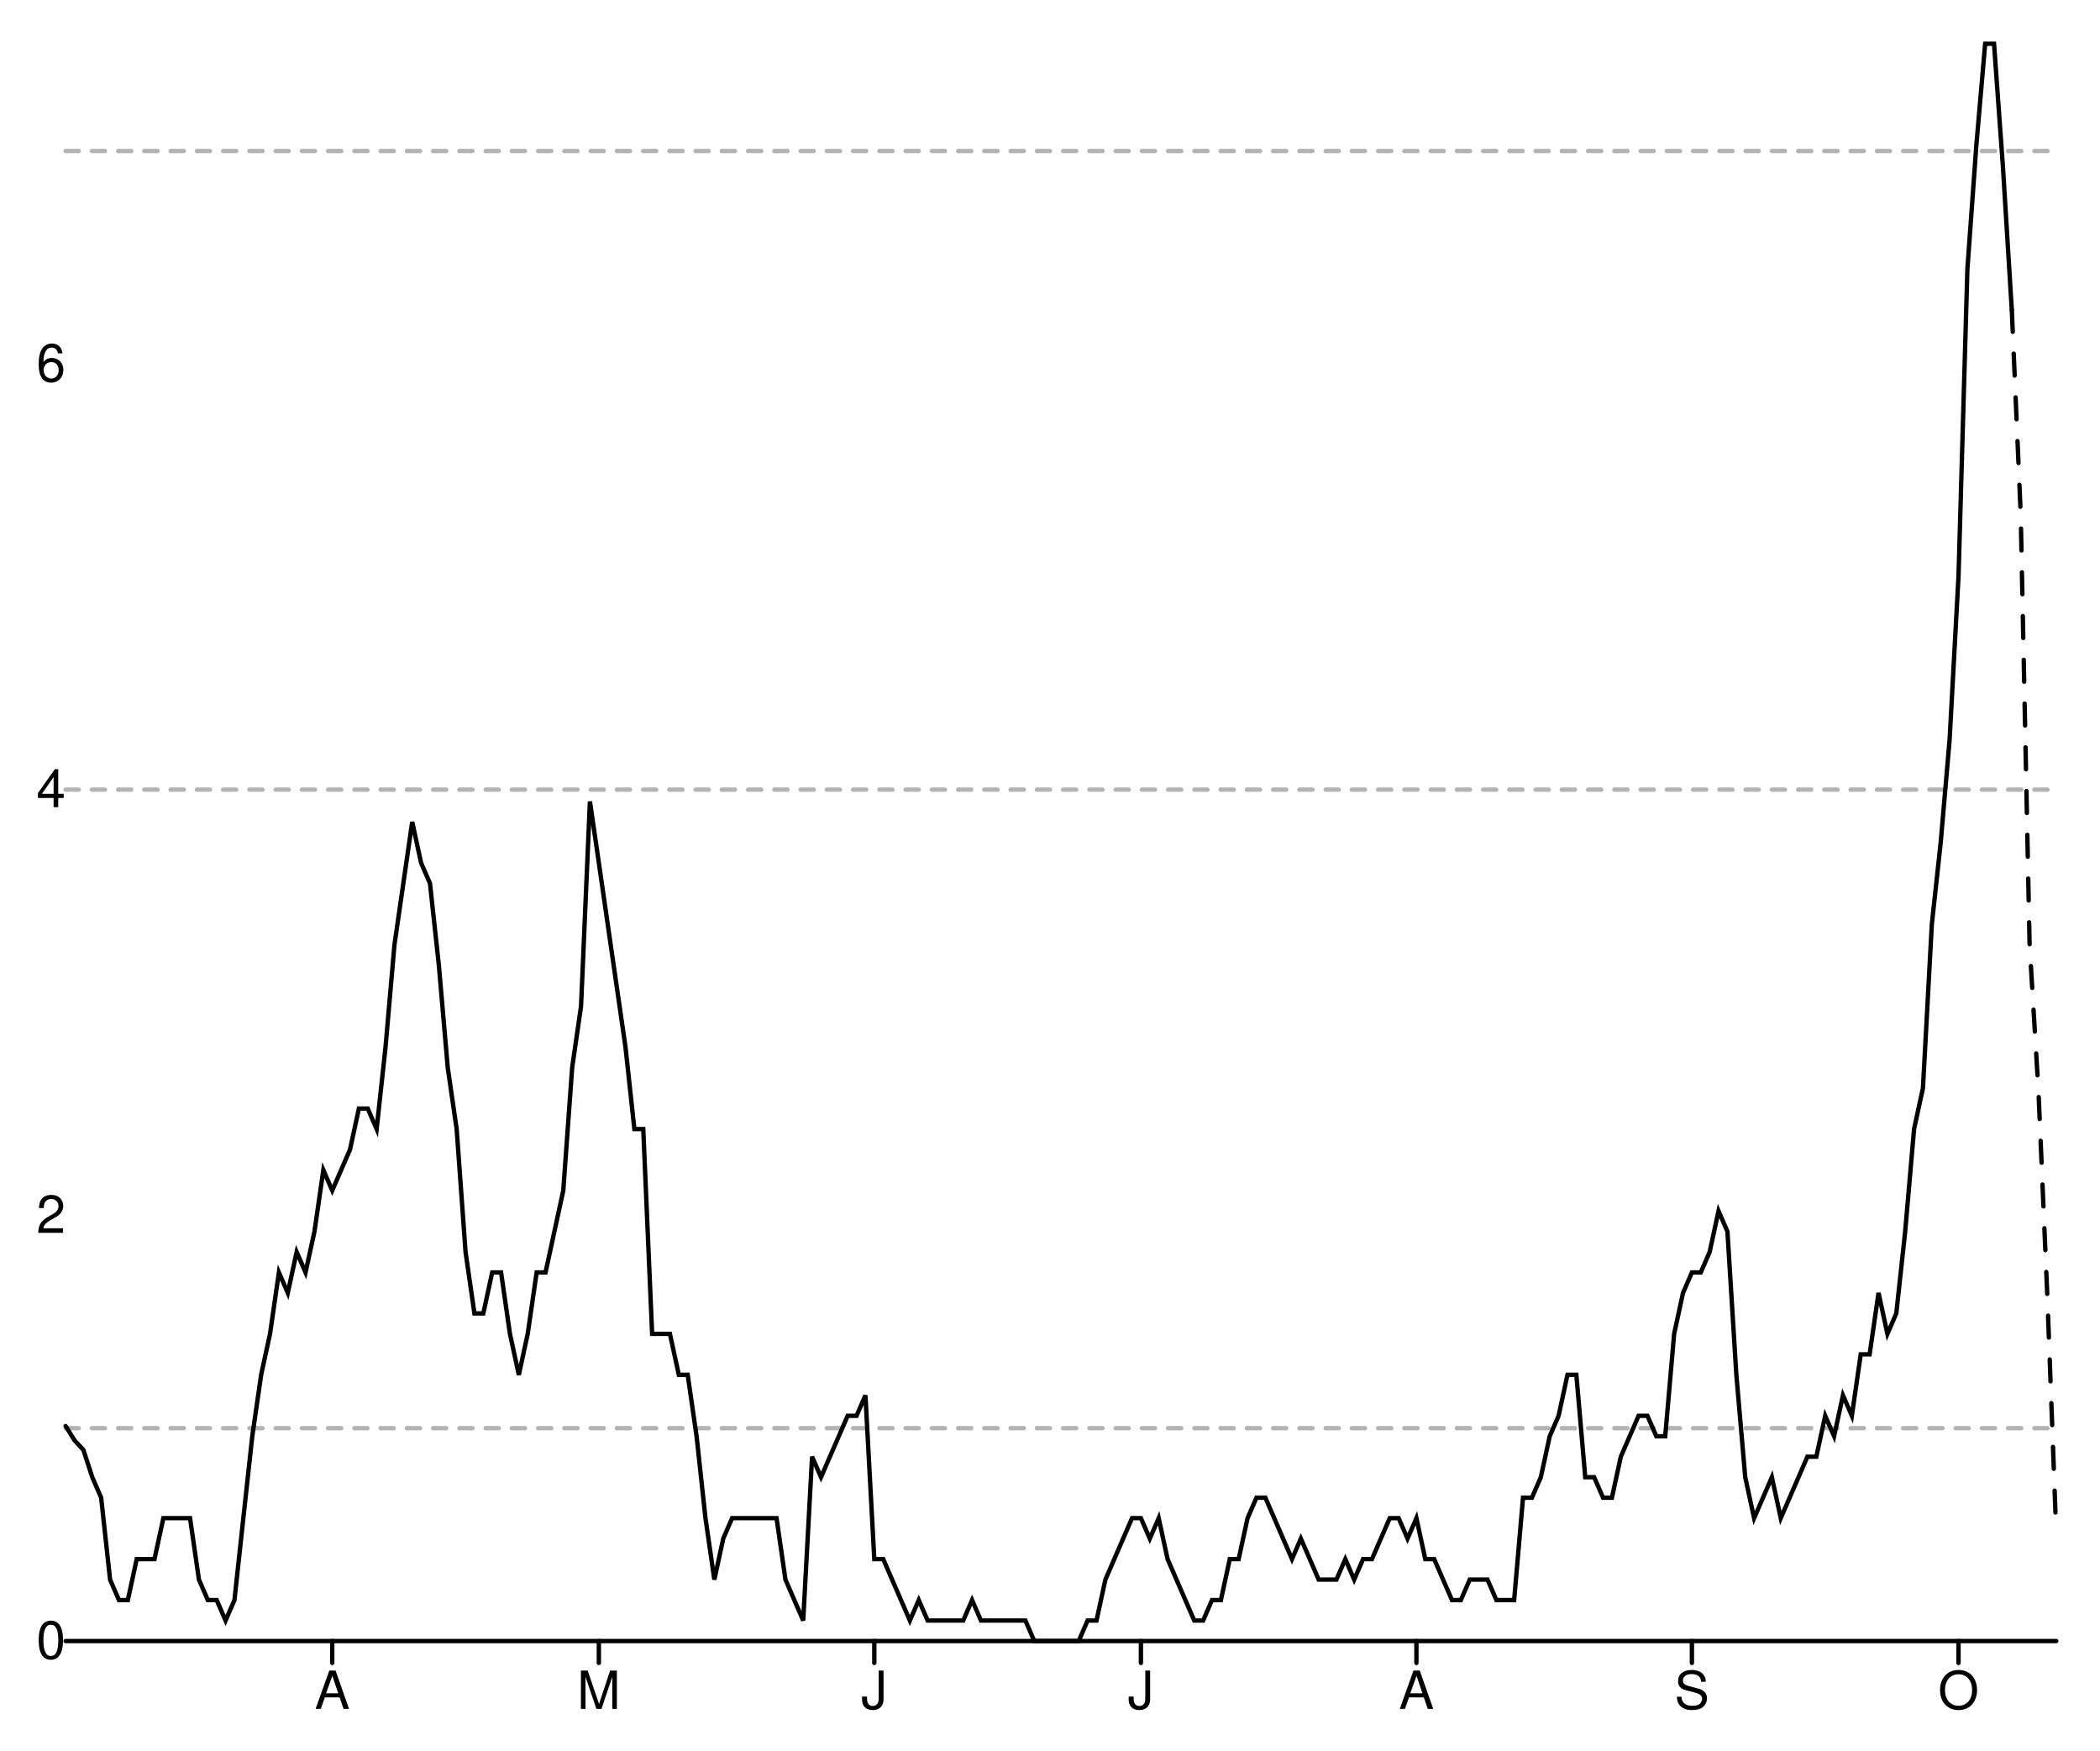
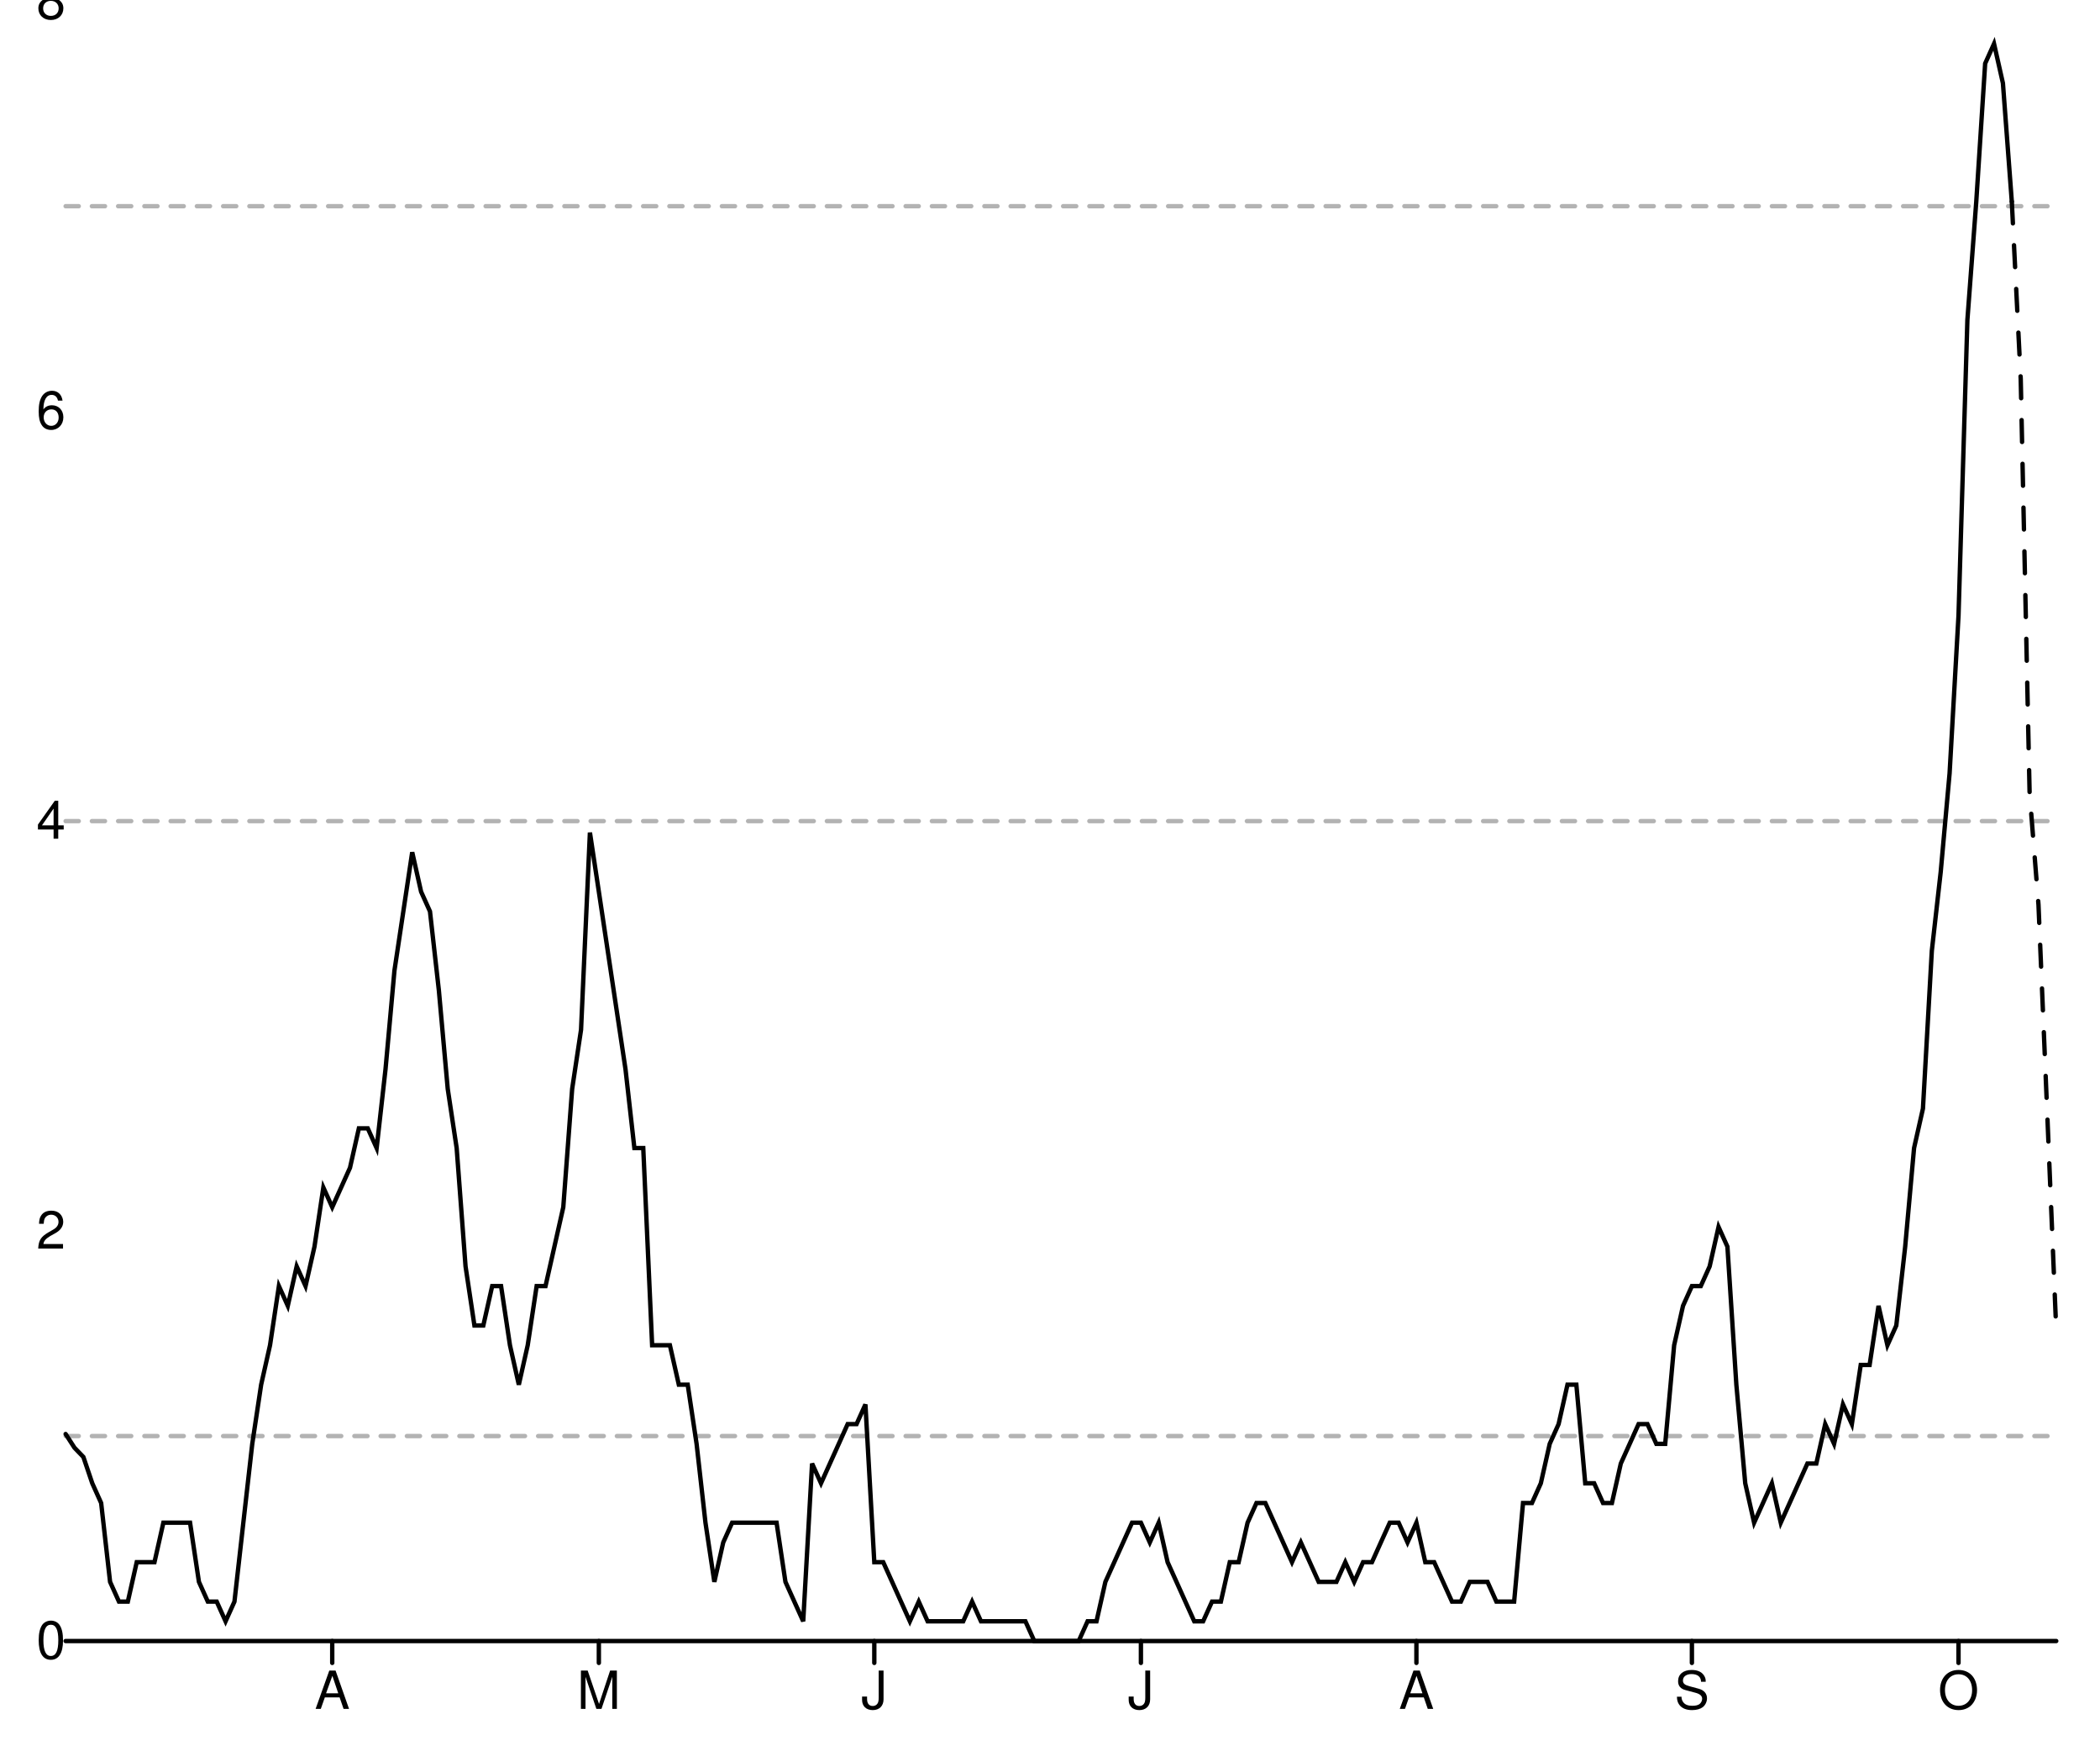
<svg xmlns="http://www.w3.org/2000/svg" width="480" height="400" viewBox="0 0 480 400" style="overflow:display" preserveAspectRatio="xMinYMin meet" overflow="visible">
  <defs>
    <style>
	.data-series path.line { fill-opacity: 0; stroke: black; }
	.data-series path.line.dotted { stroke-dasharray: 12 20 }
	.data-series circle { display: none; }
	.data-series:hover path.line, .data-series.on path.line { stroke-width: 1; }
	.data-series:hover circle, .data-series.on circle { display: inline; }
	.data-series circle:hover, .data-series circle.on { r: 1px!important; }
	.graph-grid { font-family: "Helvetica Neue",Helvetica,Arial,"Lucida Grande",sans-serif; }
	.graph-grid line { stroke: black; stroke-width: 1; stroke-linecap: round; }
	.graph-grid.graph-grid-x text { text-anchor: middle; dominant-baseline: hanging; transform: translateY(10px); }
	.graph-grid.graph-grid-y text { text-anchor: end; dominant-baseline: middle; transform: translateX(-10px); }
	</style>
  </defs>
  <g class="graph-grid graph-grid-y">
    <line x1="15.00" y1="375.00" x2="470.00" y2="375.00" data-left="15" />
    <text x="25" y="375" text-anchor="end">0</text>
-     <text x="25" y="277.718" text-anchor="end">2</text>
-     <text x="25" y="180.436" text-anchor="end">4</text>
-     <text x="25" y="83.154" text-anchor="end">6</text>
+     <text x="25" y="281.321" text-anchor="end">2</text>
+     <text x="25" y="187.642" text-anchor="end">4</text>
+     <text x="25" y="93.963" text-anchor="end">6</text>
+     <text x="25" y="0.284" text-anchor="end">8</text>
    <text style="text-anchor:middle;dominant-baseline:hanging;font-weight:bold;transform: translateY(192.5px) rotate(-90deg);" />
  </g>
  <g class="graph-grid graph-grid-x">
    <line class="tick" x1="75.94" y1="375.00" x2="75.94" y2="380.00" />
    <text x="75.938" y="375" text-anchor="middle">A</text>
    <line class="tick" x1="136.88" y1="375.00" x2="136.88" y2="380.00" />
    <text x="136.875" y="375" text-anchor="middle">M</text>
    <line class="tick" x1="199.84" y1="375.00" x2="199.84" y2="380.00" />
    <text x="199.844" y="375" text-anchor="middle">J</text>
    <line class="tick" x1="260.78" y1="375.00" x2="260.78" y2="380.00" />
    <text x="260.781" y="375" text-anchor="middle">J</text>
    <line class="tick" x1="323.75" y1="375.00" x2="323.75" y2="380.00" />
    <text x="323.75" y="375" text-anchor="middle">A</text>
    <line class="tick" x1="386.72" y1="375.00" x2="386.72" y2="380.00" />
    <text x="386.719" y="375" text-anchor="middle">S</text>
    <line class="tick" x1="447.66" y1="375.00" x2="447.66" y2="380.00" />
    <text x="447.656" y="375" text-anchor="middle">O</text>
    <text style="text-anchor:middle;dominant-baseline:hanging;font-weight:bold;transform: translateY(192.5px) rotate(-90deg);" />
  </g>
  <g data-series="widespread" class="data-series">
-     <path d="M 15.00,34.51L 470.00,34.51" id="E07000040-level-0" class="line" stroke-width="1" stroke-linecap="round" stroke-dasharray="3,3" fill-opacity="0.3" opacity="0.3" />
+     <path d="M 15.00,47.12L 470.00,47.12" id="E07000040-level-0" class="line" stroke-width="1" stroke-linecap="round" stroke-dasharray="3,3" fill-opacity="0.3" opacity="0.3" />
  </g>
  <g data-series="substantial" class="data-series">
-     <path d="M 15.00,180.44L 470.00,180.44" id="E07000040-level-1" class="line" stroke-width="1" stroke-linecap="round" stroke-dasharray="3,3" fill-opacity="0.3" opacity="0.3" />
+     <path d="M 15.00,187.64L 470.00,187.64" id="E07000040-level-1" class="line" stroke-width="1" stroke-linecap="round" stroke-dasharray="3,3" fill-opacity="0.3" opacity="0.3" />
  </g>
  <g data-series="moderate" class="data-series">
-     <path d="M 15.00,326.36L 470.00,326.36" id="E07000040-level-2" class="line" stroke-width="1" stroke-linecap="round" stroke-dasharray="3,3" fill-opacity="0.3" opacity="0.3" />
+     <path d="M 15.00,328.16L 470.00,328.16" id="E07000040-level-2" class="line" stroke-width="1" stroke-linecap="round" stroke-dasharray="3,3" fill-opacity="0.3" opacity="0.3" />
  </g>
  <g data-series="new-cases" class="data-series">
-     <path d="M 15.00,325.87L 17.03,329.14L 19.06,331.32L 21.09,337.56L 23.12,342.24L 25.16,360.96L 27.19,365.64L 29.22,365.64L 31.25,356.28L 33.28,356.28L 35.31,356.28L 37.34,346.92L 39.38,346.92L 41.41,346.92L 43.44,346.92L 45.47,360.96L 47.50,365.64L 49.53,365.64L 51.56,370.32L 53.59,365.64L 55.62,346.92L 57.66,328.21L 59.69,314.17L 61.72,304.81L 63.75,290.77L 65.78,295.45L 67.81,286.09L 69.84,290.77L 71.88,281.41L 73.91,267.37L 75.94,272.05L 77.97,267.37L 80.00,262.69L 82.03,253.33L 84.06,253.33L 86.09,258.01L 88.12,239.29L 90.16,215.90L 92.19,201.86L 94.22,187.82L 96.25,197.18L 98.28,201.86L 100.31,220.58L 102.34,243.97L 104.38,258.01L 106.41,286.09L 108.44,300.13L 110.47,300.13L 112.50,290.77L 114.53,290.77L 116.56,304.81L 118.59,314.17L 120.62,304.81L 122.66,290.77L 124.69,290.77L 126.72,281.41L 128.75,272.05L 130.78,243.97L 132.81,229.94L 134.84,183.14L 136.88,197.18L 138.91,211.22L 140.94,225.26L 142.97,239.29L 145.00,258.01L 147.03,258.01L 149.06,304.81L 151.09,304.81L 153.12,304.81L 155.16,314.17L 157.19,314.17L 159.22,328.21L 161.25,346.92L 163.28,360.96L 165.31,351.60L 167.34,346.92L 169.38,346.92L 171.41,346.92L 173.44,346.92L 175.47,346.92L 177.50,346.92L 179.53,360.96L 181.56,365.64L 183.59,370.32L 185.62,332.88L 187.66,337.56L 189.69,332.88L 191.72,328.21L 193.75,323.53L 195.78,323.53L 197.81,318.85L 199.84,356.28L 201.88,356.28L 203.91,360.96L 205.94,365.64L 207.97,370.32L 210.00,365.64L 212.03,370.32L 214.06,370.32L 216.09,370.32L 218.12,370.32L 220.16,370.32L 222.19,365.64L 224.22,370.32L 226.25,370.32L 228.28,370.32L 230.31,370.32L 232.34,370.32L 234.38,370.32L 236.41,375.00L 238.44,375.00L 240.47,375.00L 242.50,375.00L 244.53,375.00L 246.56,375.00L 248.59,370.32L 250.63,370.32L 252.66,360.96L 254.69,356.28L 256.72,351.60L 258.75,346.92L 260.78,346.92L 262.81,351.60L 264.84,346.92L 266.88,356.28L 268.91,360.96L 270.94,365.64L 272.97,370.32L 275.00,370.32L 277.03,365.64L 279.06,365.64L 281.09,356.28L 283.12,356.28L 285.16,346.92L 287.19,342.24L 289.22,342.24L 291.25,346.92L 293.28,351.60L 295.31,356.28L 297.34,351.60L 299.38,356.28L 301.41,360.96L 303.44,360.96L 305.47,360.96L 307.50,356.28L 309.53,360.96L 311.56,356.28L 313.59,356.28L 315.62,351.60L 317.66,346.92L 319.69,346.92L 321.72,351.60L 323.75,346.92L 325.78,356.28L 327.81,356.28L 329.84,360.96L 331.88,365.64L 333.91,365.64L 335.94,360.96L 337.97,360.96L 340.00,360.96L 342.03,365.64L 344.06,365.64L 346.09,365.64L 348.12,342.24L 350.16,342.24L 352.19,337.56L 354.22,328.21L 356.25,323.53L 358.28,314.17L 360.31,314.17L 362.34,337.56L 364.38,337.56L 366.41,342.24L 368.44,342.24L 370.47,332.88L 372.50,328.21L 374.53,323.53L 376.56,323.53L 378.59,328.21L 380.62,328.21L 382.66,304.81L 384.69,295.45L 386.72,290.77L 388.75,290.77L 390.78,286.09L 392.81,276.73L 394.84,281.41L 396.88,314.17L 398.91,337.56L 400.94,346.92L 402.97,342.24L 405.00,337.56L 407.03,346.92L 409.06,342.24L 411.09,337.56L 413.12,332.88L 415.16,332.88L 417.19,323.53L 419.22,328.21L 421.25,318.85L 423.28,323.53L 425.31,309.49L 427.34,309.49L 429.38,295.45L 431.41,304.81L 433.44,300.13L 435.47,281.41L 437.50,258.01L 439.53,248.65L 441.56,211.22L 443.59,192.50L 445.62,169.10L 447.66,131.67L 449.69,61.47L 451.72,33.40L 453.75,10.00L 455.78,10.00L 457.81,38.08L 459.84,70.83" id="New cases" class="line" stroke-width="1" stroke-linecap="round" />
+     <path d="M 15.00,327.69L 17.03,330.84L 19.06,332.94L 21.09,338.95L 23.12,343.46L 25.16,361.48L 27.19,365.99L 29.22,365.99L 31.25,356.98L 33.28,356.98L 35.31,356.98L 37.34,347.96L 39.38,347.96L 41.41,347.96L 43.44,347.96L 45.47,361.48L 47.50,365.99L 49.53,365.99L 51.56,370.49L 53.59,365.99L 55.62,347.96L 57.66,329.94L 59.69,316.42L 61.72,307.41L 63.75,293.89L 65.78,298.40L 67.81,289.38L 69.84,293.89L 71.88,284.88L 73.91,271.36L 75.94,275.86L 77.97,271.36L 80.00,266.85L 82.03,257.84L 84.06,257.84L 86.09,262.35L 88.12,244.32L 90.16,221.79L 92.19,208.27L 94.22,194.75L 96.25,203.77L 98.28,208.27L 100.31,226.30L 102.34,248.83L 104.38,262.35L 106.41,289.38L 108.44,302.90L 110.47,302.90L 112.50,293.89L 114.53,293.89L 116.56,307.41L 118.59,316.42L 120.62,307.41L 122.66,293.89L 124.69,293.89L 126.72,284.88L 128.75,275.86L 130.78,248.83L 132.81,235.31L 134.84,190.25L 136.88,203.77L 138.91,217.28L 140.94,230.80L 142.97,244.32L 145.00,262.35L 147.03,262.35L 149.06,307.41L 151.09,307.41L 153.12,307.41L 155.16,316.42L 157.19,316.42L 159.22,329.94L 161.25,347.96L 163.28,361.48L 165.31,352.47L 167.34,347.96L 169.38,347.96L 171.41,347.96L 173.44,347.96L 175.47,347.96L 177.50,347.96L 179.53,361.48L 181.56,365.99L 183.59,370.49L 185.62,334.44L 187.66,338.95L 189.69,334.44L 191.72,329.94L 193.75,325.43L 195.78,325.43L 197.81,320.93L 199.84,356.98L 201.88,356.98L 203.91,361.48L 205.94,365.99L 207.97,370.49L 210.00,365.99L 212.03,370.49L 214.06,370.49L 216.09,370.49L 218.12,370.49L 220.16,370.49L 222.19,365.99L 224.22,370.49L 226.25,370.49L 228.28,370.49L 230.31,370.49L 232.34,370.49L 234.38,370.49L 236.41,375.00L 238.44,375.00L 240.47,375.00L 242.50,375.00L 244.53,375.00L 246.56,375.00L 248.59,370.49L 250.63,370.49L 252.66,361.48L 254.69,356.98L 256.72,352.47L 258.75,347.96L 260.78,347.96L 262.81,352.47L 264.84,347.96L 266.88,356.98L 268.91,361.48L 270.94,365.99L 272.97,370.49L 275.00,370.49L 277.03,365.99L 279.06,365.99L 281.09,356.98L 283.12,356.98L 285.16,347.96L 287.19,343.46L 289.22,343.46L 291.25,347.96L 293.28,352.47L 295.31,356.98L 297.34,352.47L 299.38,356.98L 301.41,361.48L 303.44,361.48L 305.47,361.48L 307.50,356.98L 309.53,361.48L 311.56,356.98L 313.59,356.98L 315.62,352.47L 317.66,347.96L 319.69,347.96L 321.72,352.47L 323.75,347.96L 325.78,356.98L 327.81,356.98L 329.84,361.48L 331.88,365.99L 333.91,365.99L 335.94,361.48L 337.97,361.48L 340.00,361.48L 342.03,365.99L 344.06,365.99L 346.09,365.99L 348.12,343.46L 350.16,343.46L 352.19,338.95L 354.22,329.94L 356.25,325.43L 358.28,316.42L 360.31,316.42L 362.34,338.95L 364.38,338.95L 366.41,343.46L 368.44,343.46L 370.47,334.44L 372.50,329.94L 374.53,325.43L 376.56,325.43L 378.59,329.94L 380.62,329.94L 382.66,307.41L 384.69,298.40L 386.72,293.89L 388.75,293.89L 390.78,289.38L 392.81,280.37L 394.84,284.88L 396.88,316.42L 398.91,338.95L 400.94,347.96L 402.97,343.46L 405.00,338.95L 407.03,347.96L 409.06,343.46L 411.09,338.95L 413.12,334.44L 415.16,334.44L 417.19,325.43L 419.22,329.94L 421.25,320.93L 423.28,325.43L 425.31,311.91L 427.34,311.91L 429.38,298.40L 431.41,307.41L 433.44,302.90L 435.47,284.88L 437.50,262.35L 439.53,253.33L 441.56,217.28L 443.59,199.26L 445.62,176.73L 447.66,140.68L 449.69,73.09L 451.72,46.05L 453.75,14.51L 455.78,10.00L 457.81,19.01L 459.84,46.05" id="New cases" class="line" stroke-width="1" stroke-linecap="round" />
  </g>
  <g data-series="recent-cases" class="data-series">
-     <path d="M 459.84,70.83L 461.88,117.63L 463.91,215.90L 465.94,249.43L 467.97,296.38L 470.00,350.43" id="Recent cases" class="line" stroke-width="1" stroke-linecap="round" stroke-dasharray="5,5" />
+     <path d="M 459.84,46.05L 461.88,86.60L 463.91,181.23L 465.94,206.77L 467.97,255.14L 470.00,304.03" id="Recent cases" class="line" stroke-width="1" stroke-linecap="round" stroke-dasharray="5,5" />
  </g>
</svg>
